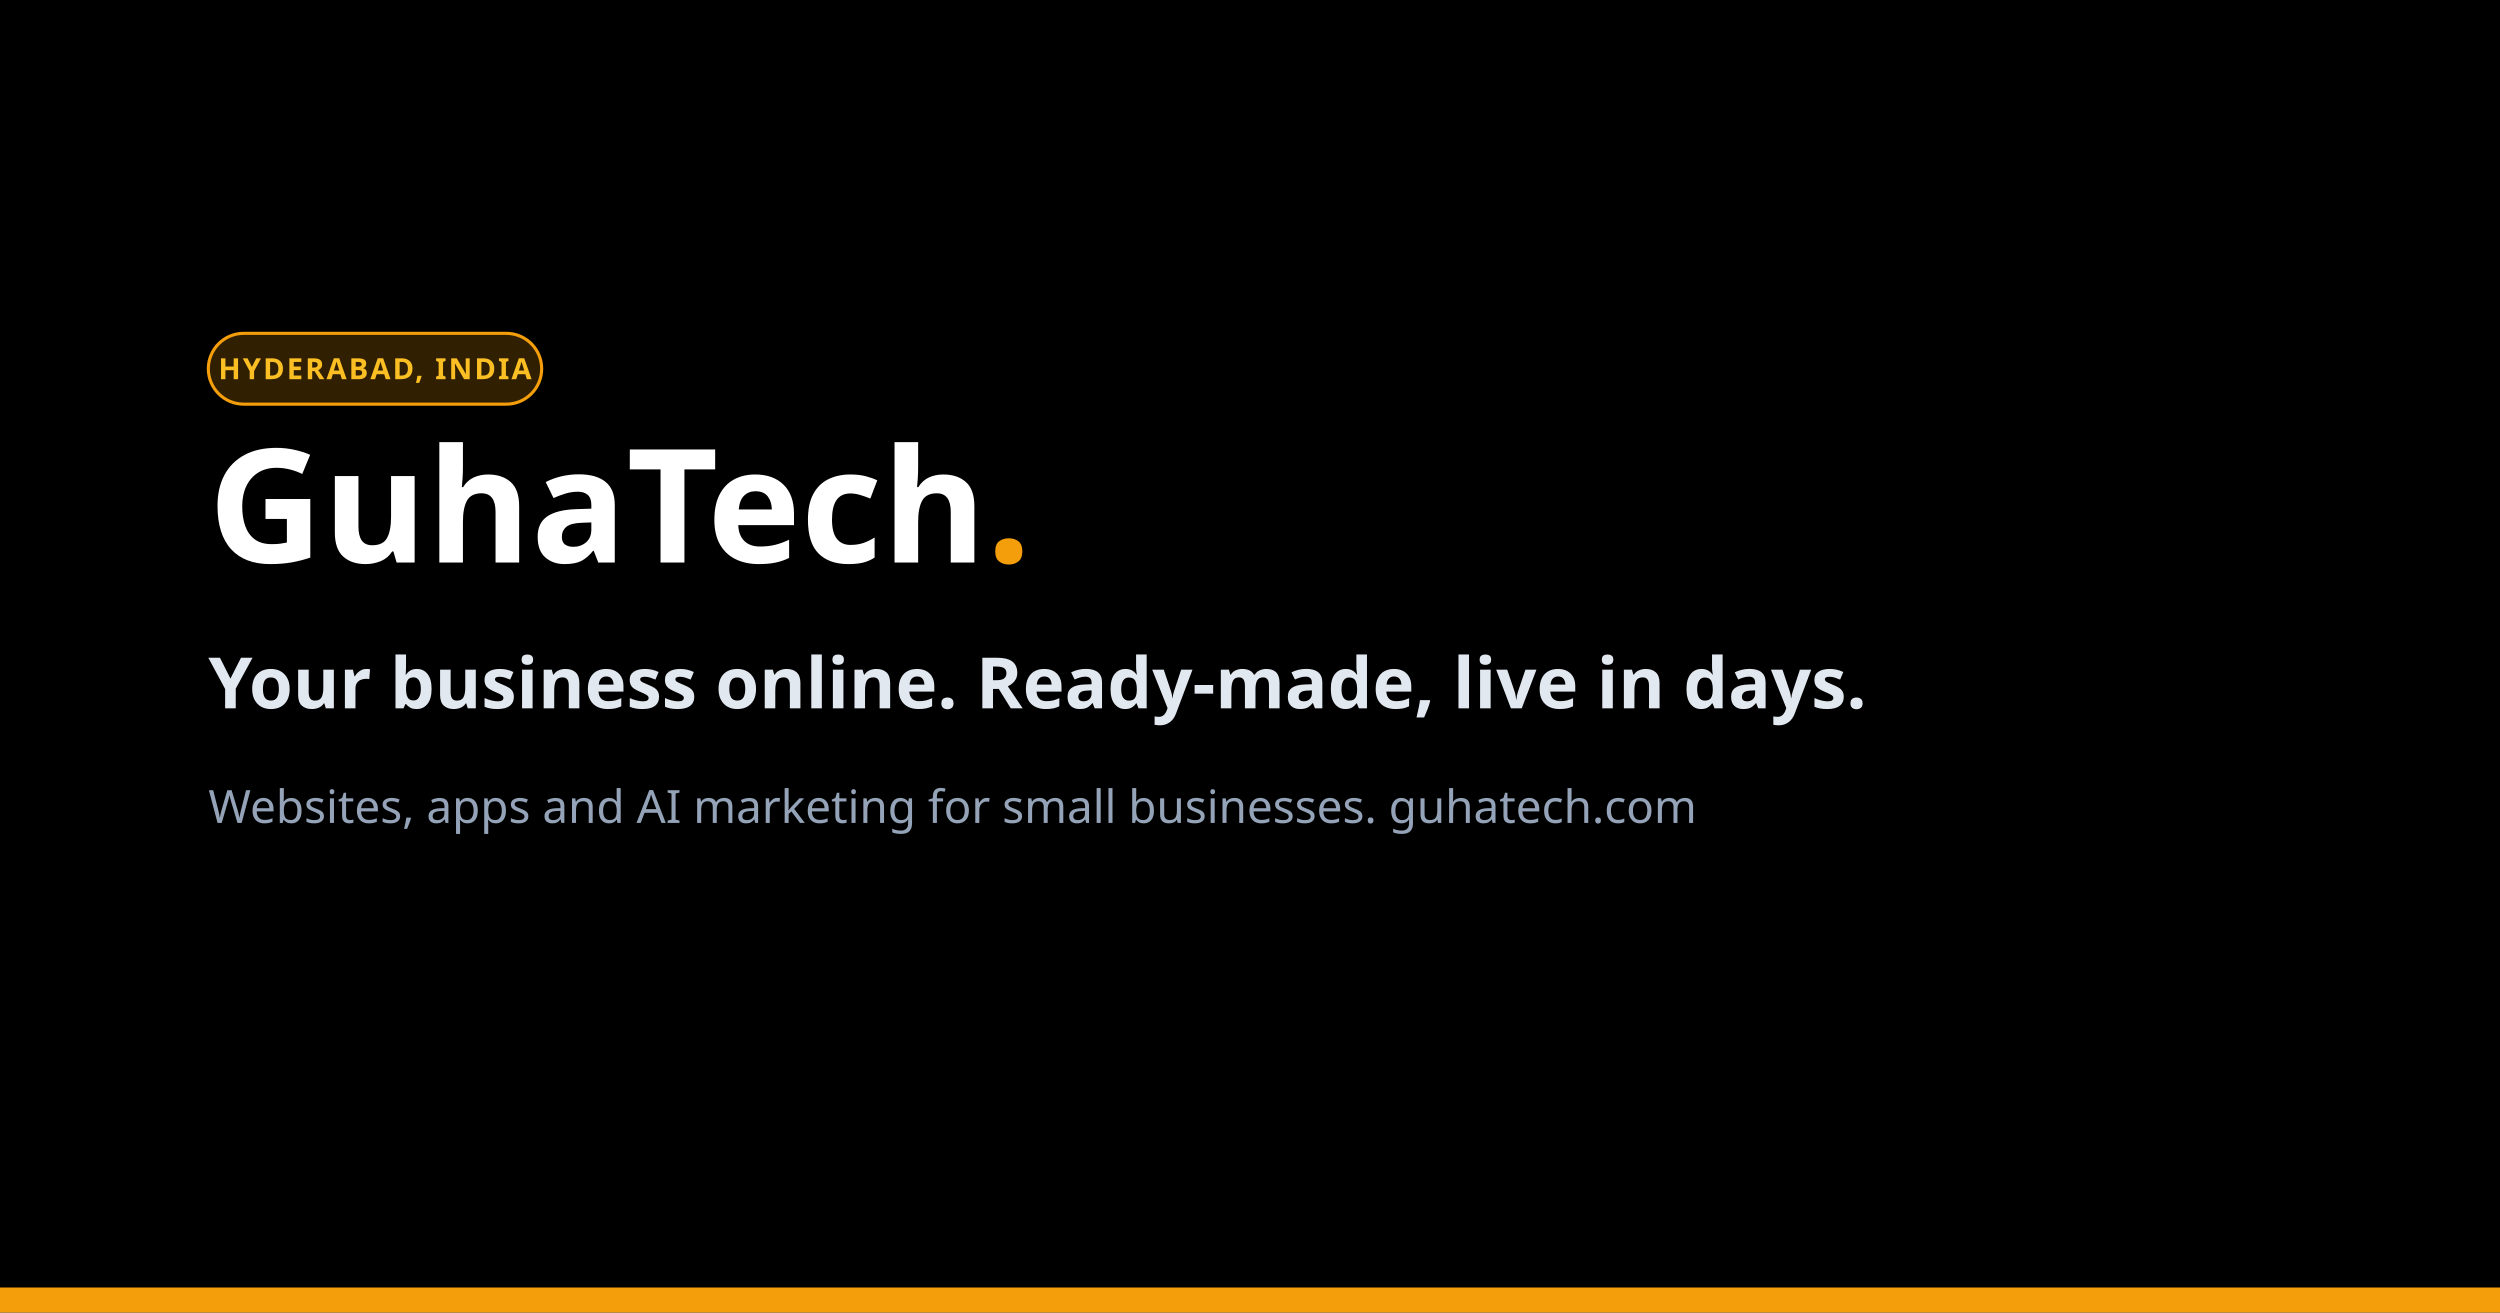
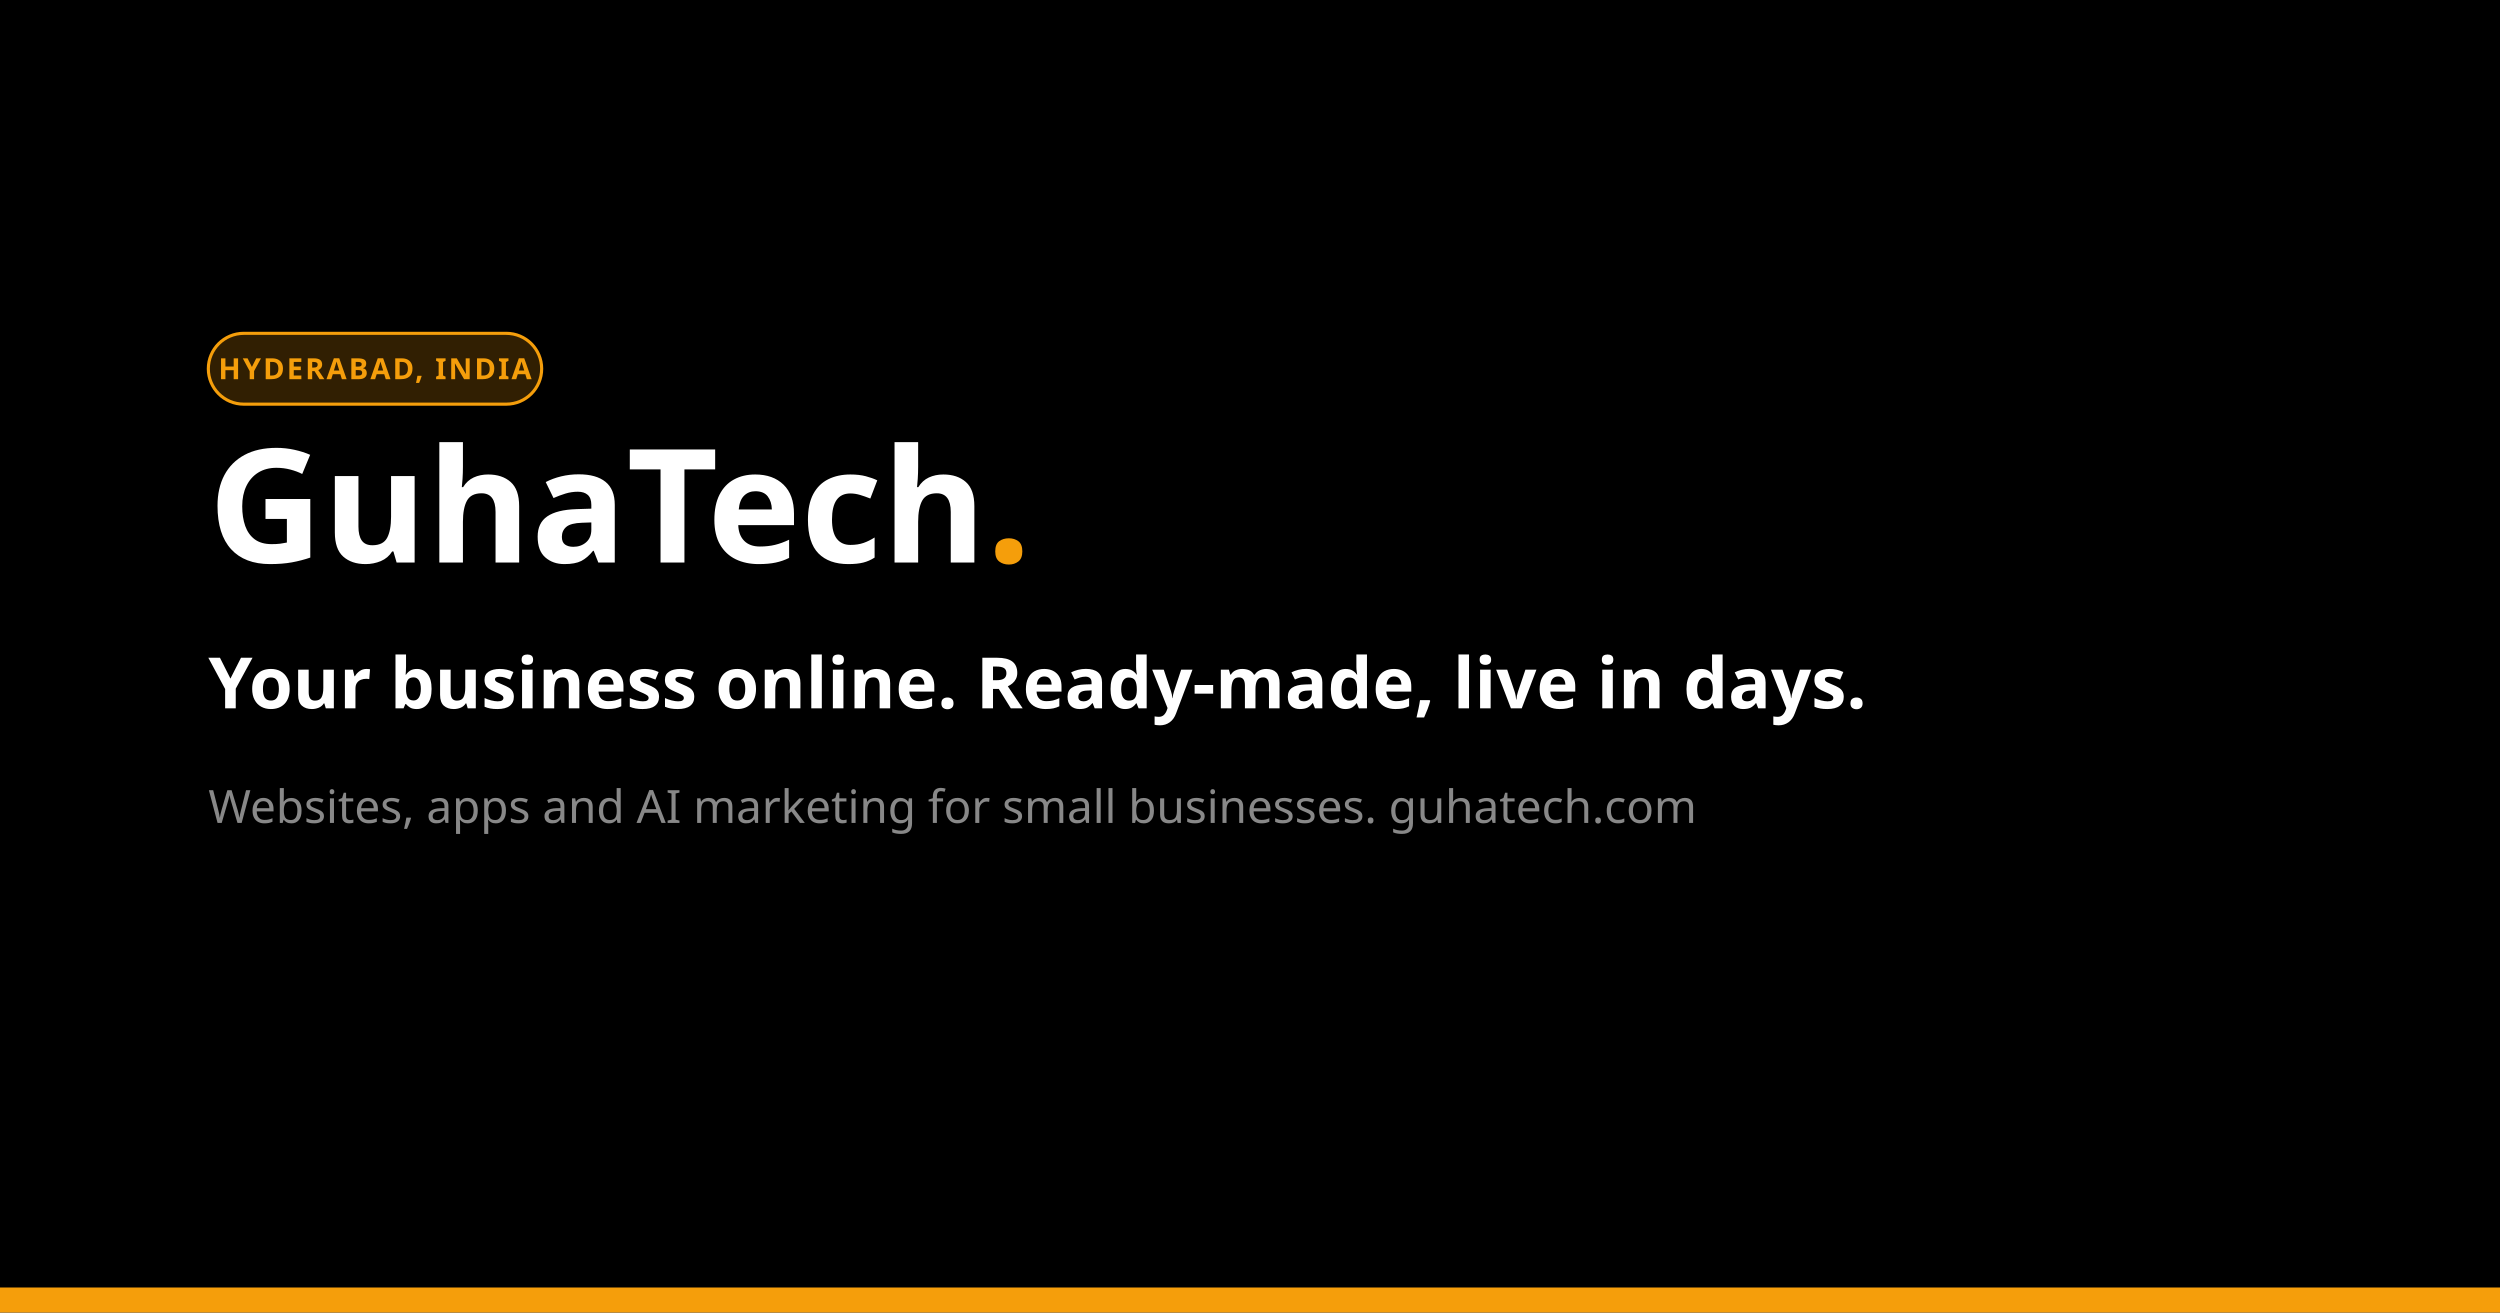
<svg xmlns="http://www.w3.org/2000/svg" viewBox="0 0 1200 630" width="1200" height="630">
  <rect width="1200" height="630" fill="#000000" />
  <rect x="0" y="618" width="1200" height="12" fill="#F59E0B" />
  <g transform="translate(100, 160)">
    <rect x="0" y="0" width="160" height="34" rx="17" fill="#F59E0B" fill-opacity="0.2" stroke="#F59E0B" stroke-width="1.5" />
-     <text x="80" y="22" font-family="'Plus Jakarta Sans', system-ui, sans-serif" font-size="14" font-weight="700" fill="#FBBF24" text-anchor="middle" letter-spacing="1">HYDERABAD, INDIA</text>
+     <text x="80" y="22" font-family="'Plus Jakarta Sans', system-ui, sans-serif" font-size="14" font-weight="700" fill="#F59E0B" text-anchor="middle" letter-spacing="1">HYDERABAD, INDIA</text>
    <text x="0" y="110" font-family="'Plus Jakarta Sans', system-ui, sans-serif" font-size="76" font-weight="800" fill="#FFFFFF">GuhaTech<tspan fill="#F59E0B">.</tspan>
    </text>
-     <text x="0" y="180" font-family="'Plus Jakarta Sans', system-ui, sans-serif" font-size="34" font-weight="600" fill="#E2E8F0">Your business online. Ready-made, live in days.</text>
-     <text x="0" y="235" font-family="'Plus Jakarta Sans', system-ui, sans-serif" font-size="22" font-weight="400" fill="#94A3B8">Websites, apps and AI marketing for small businesses. guhatech.com</text>
+     <text x="0" y="180" font-family="'Plus Jakarta Sans', system-ui, sans-serif" font-size="34" font-weight="600" fill="#FFFFFF">Your business online. Ready-made, live in days.</text>
+     <text x="0" y="235" font-family="'Plus Jakarta Sans', system-ui, sans-serif" font-size="22" font-weight="400" fill="#888888">Websites, apps and AI marketing for small businesses. guhatech.com</text>
  </g>
</svg>
